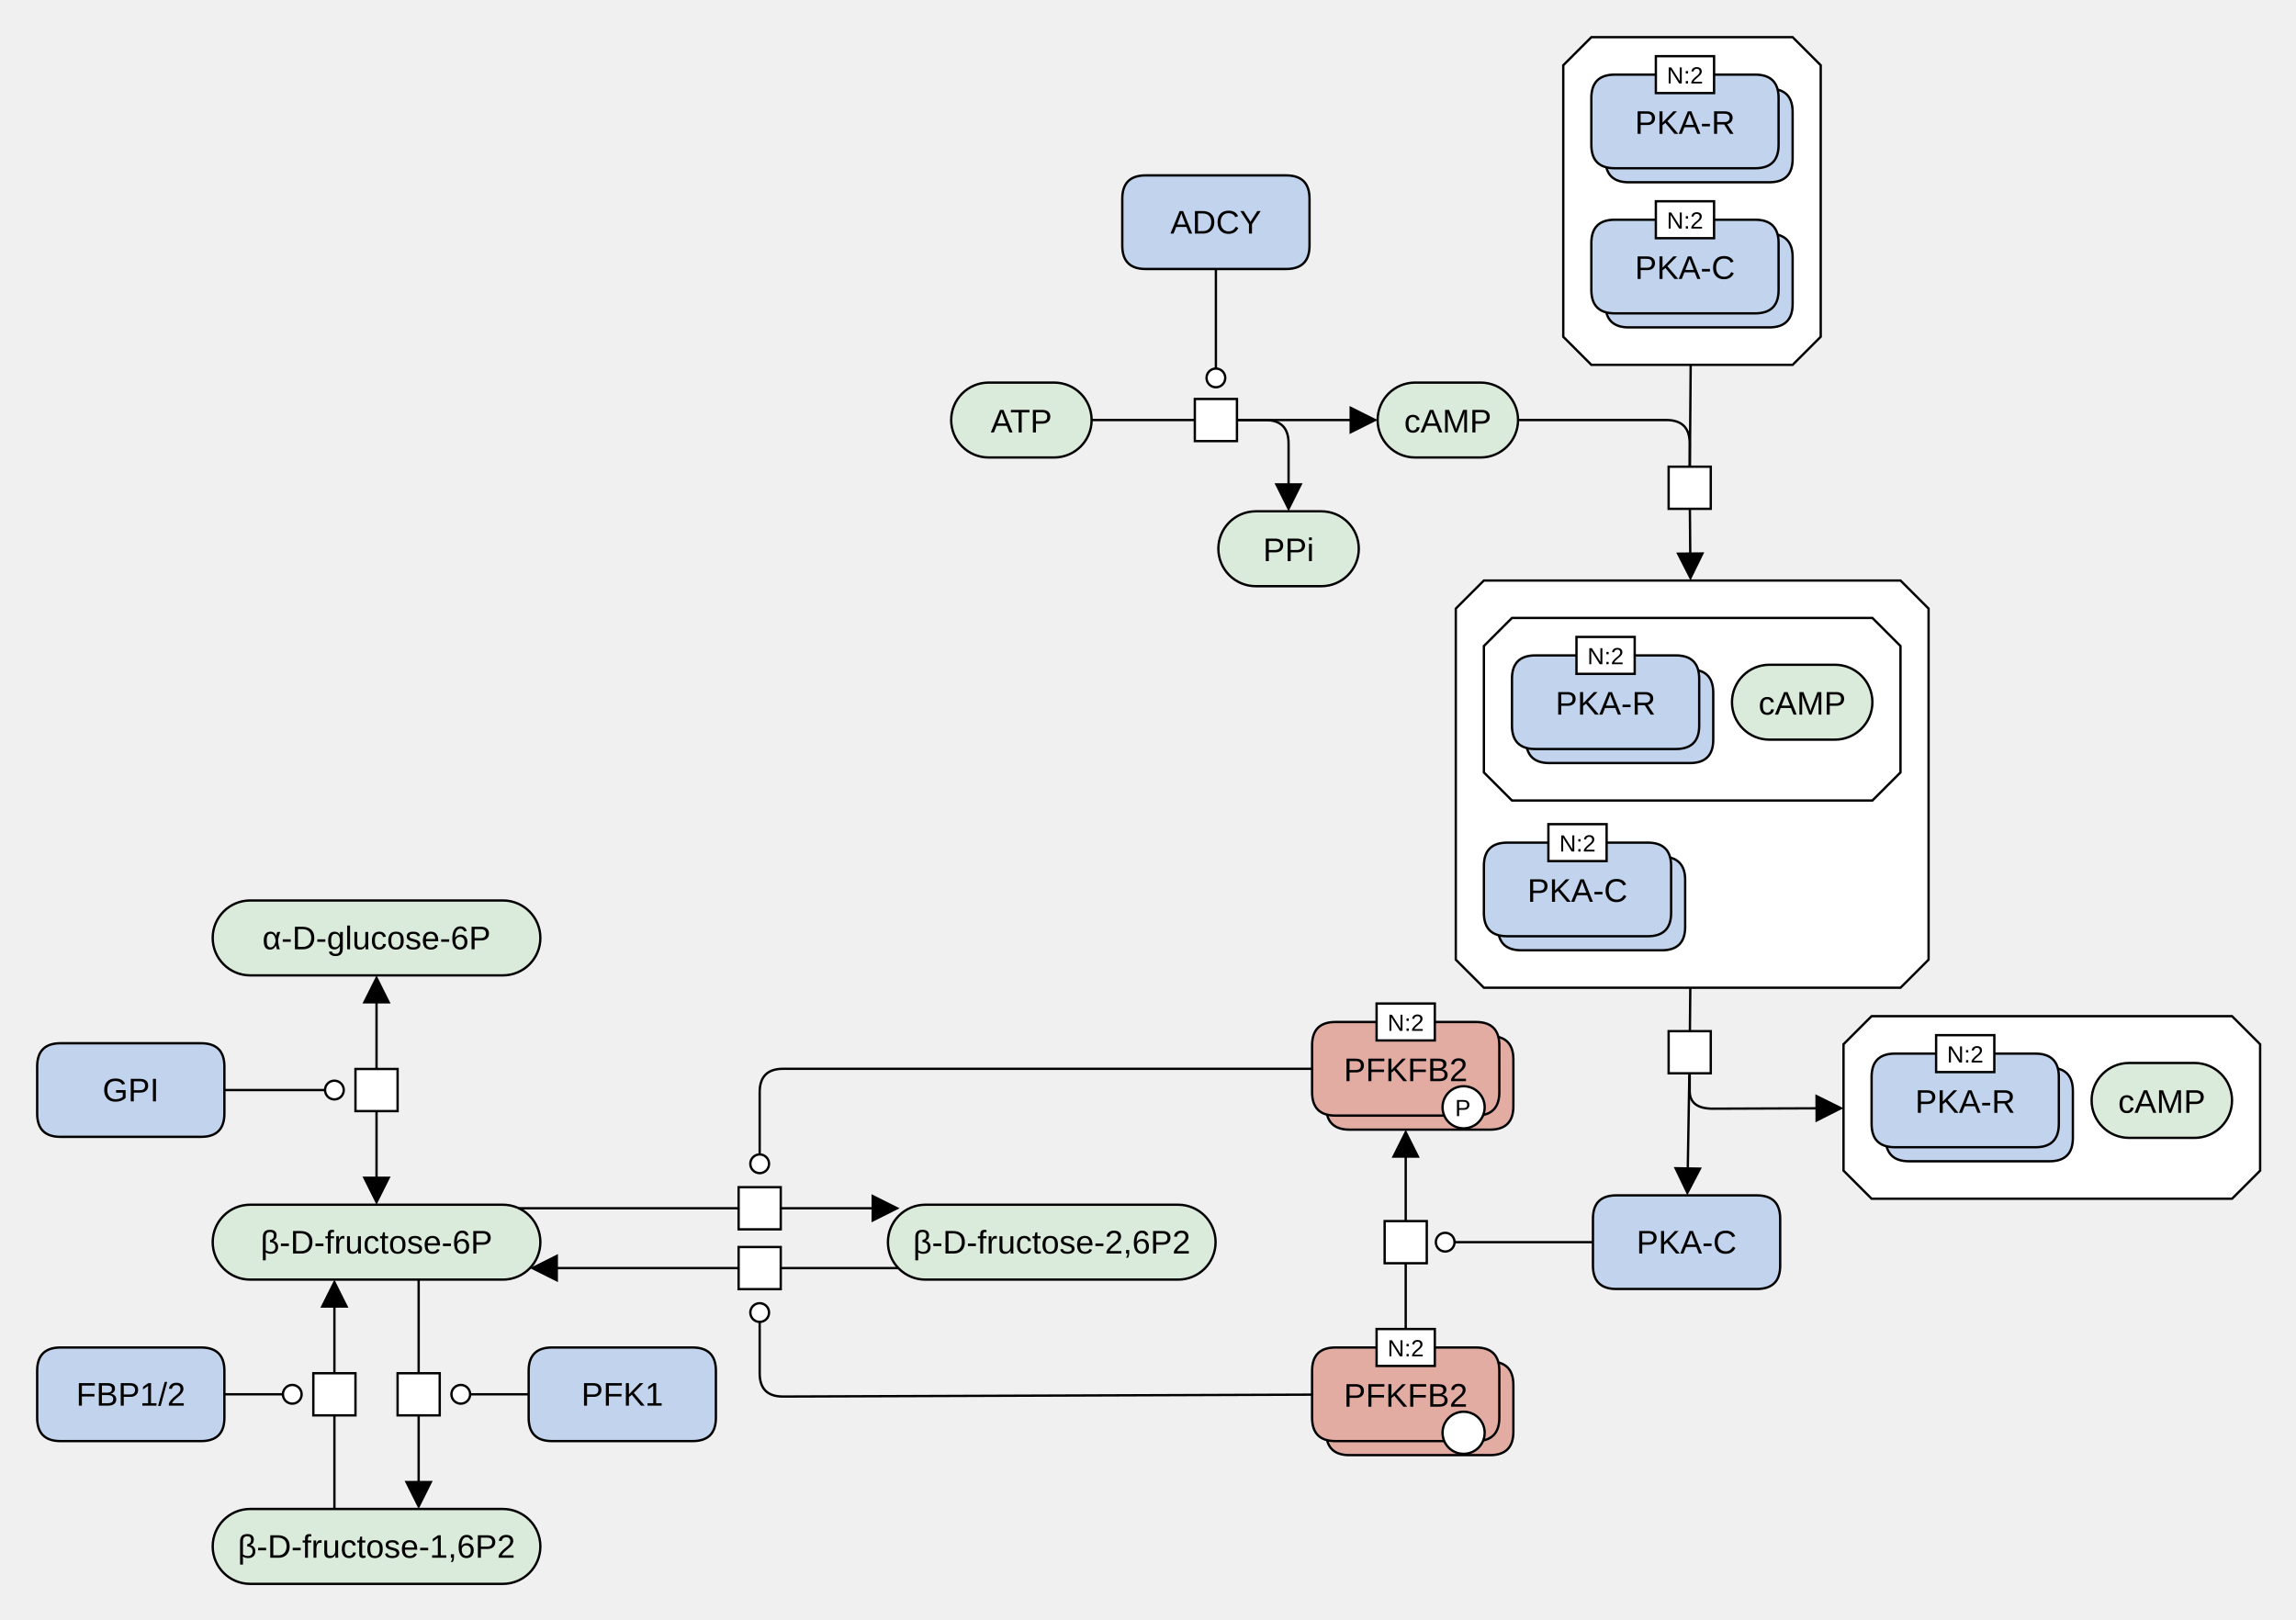
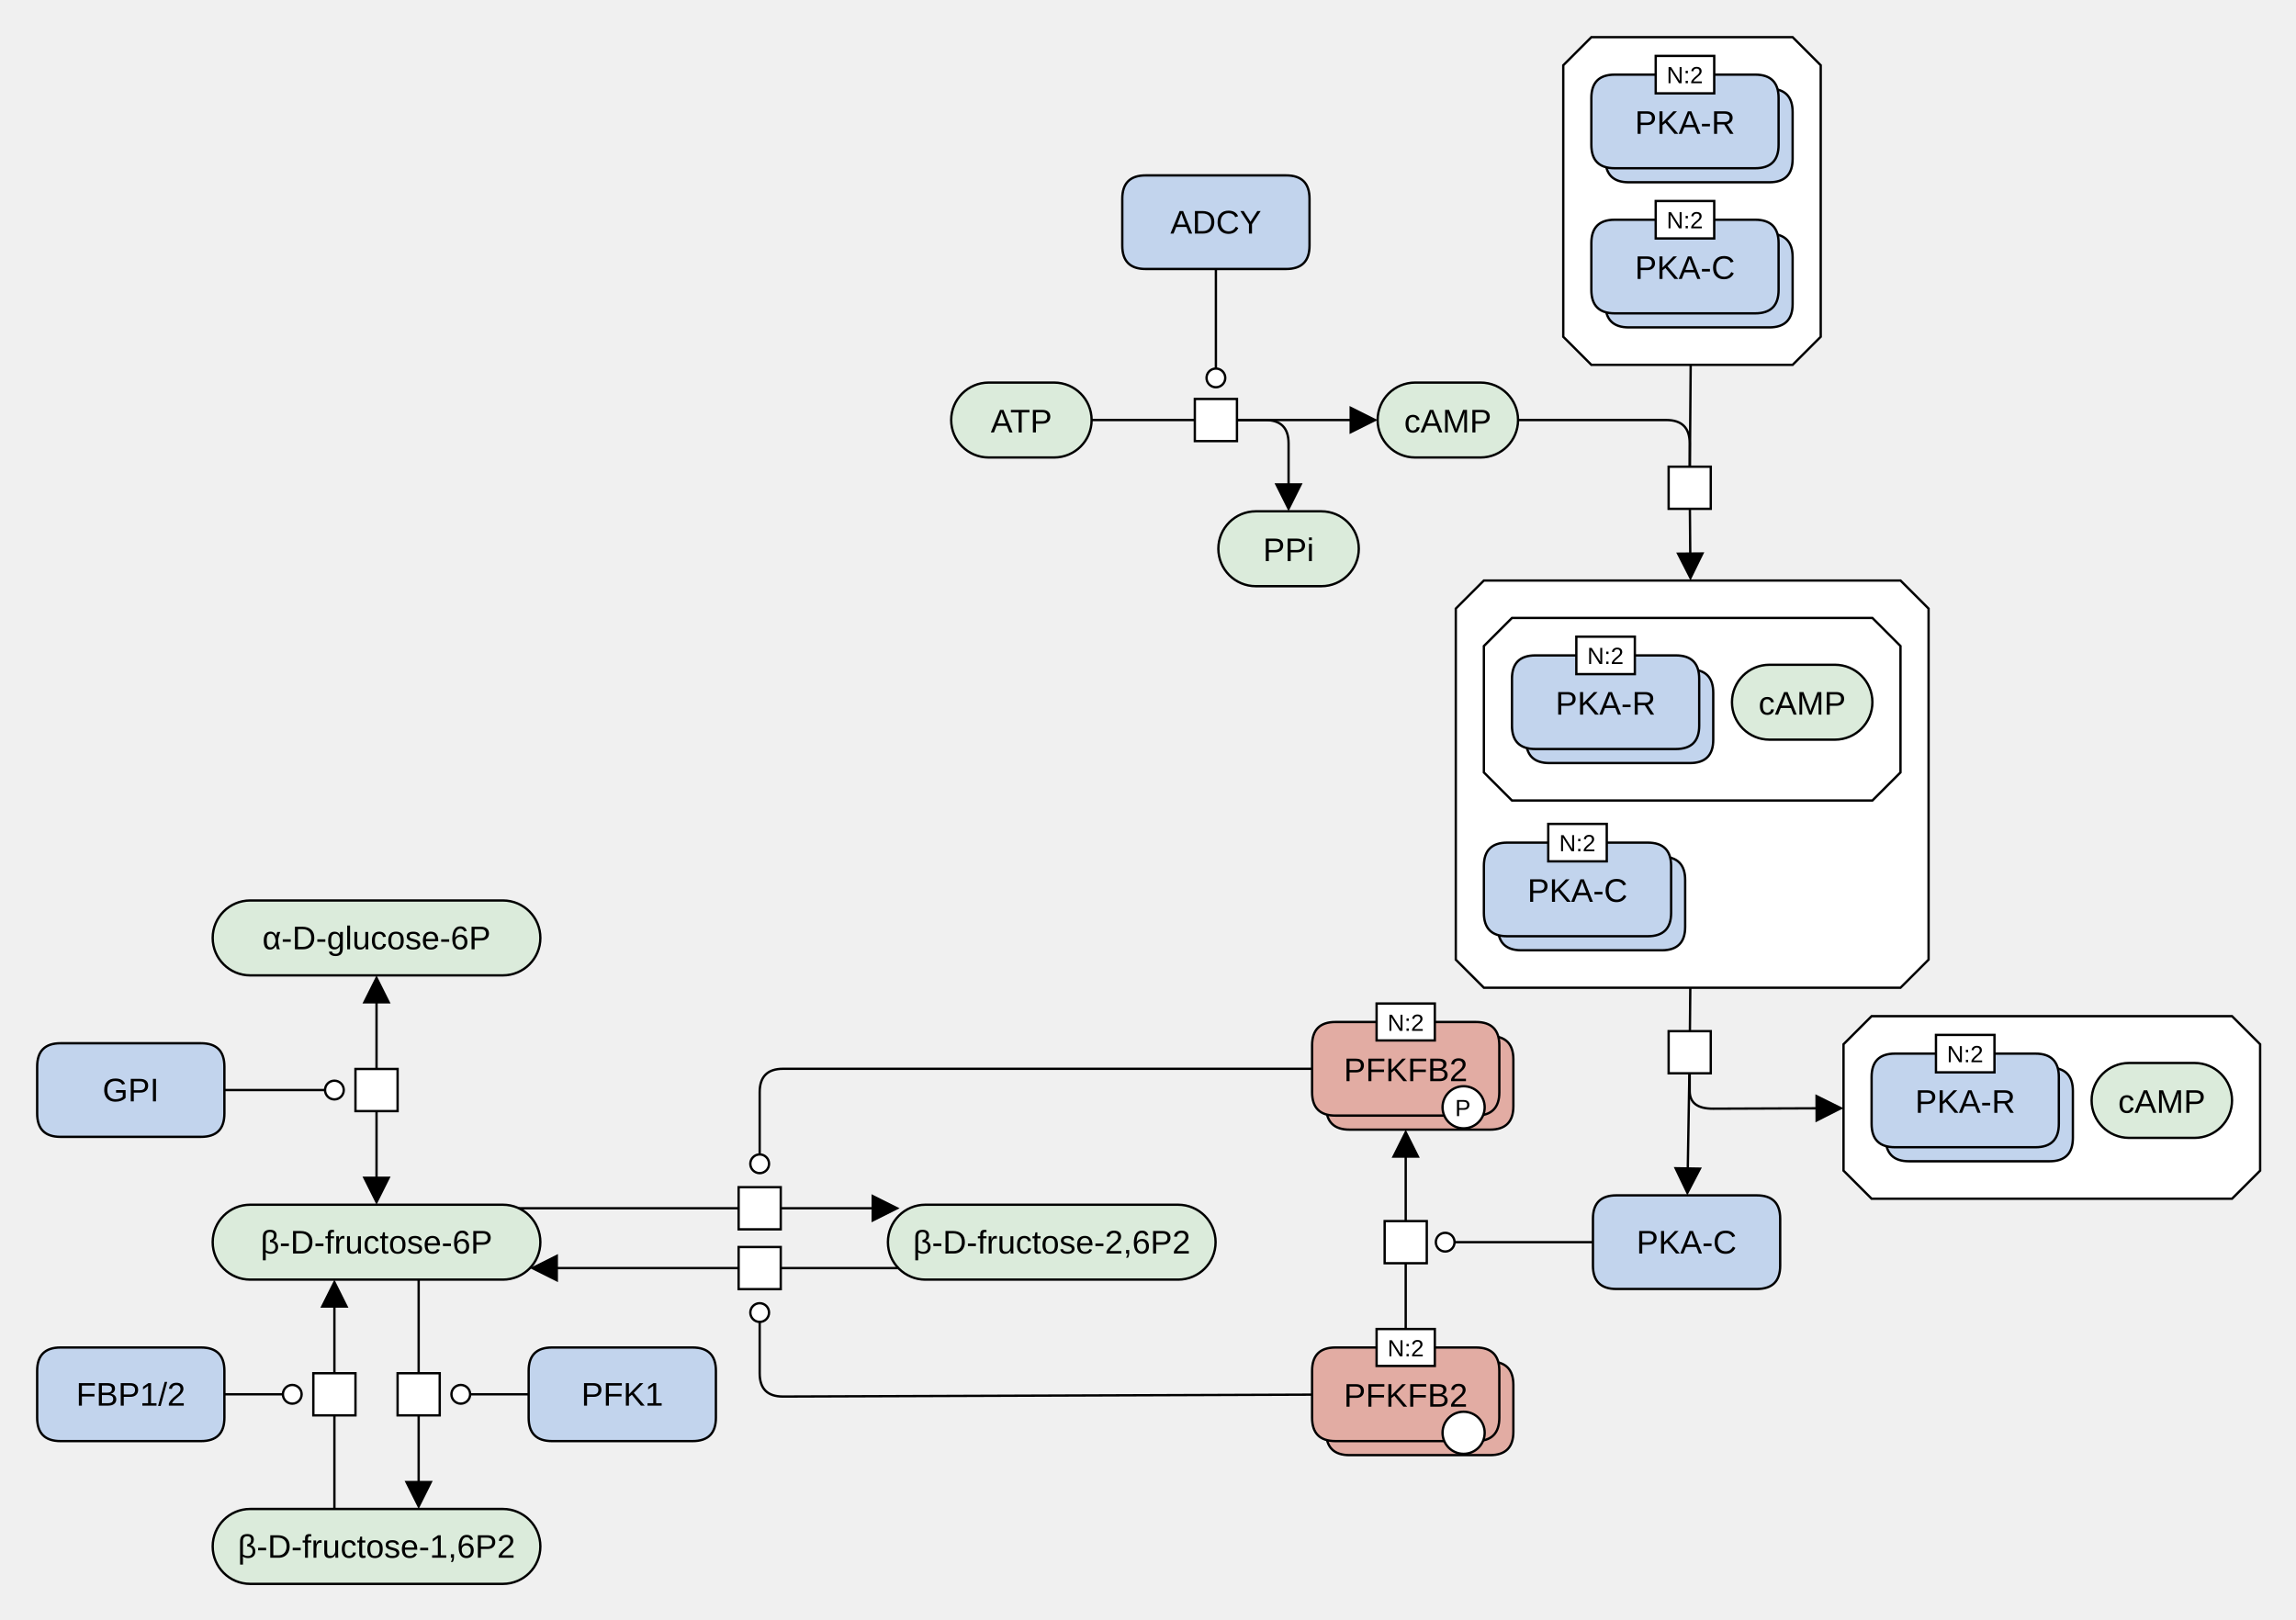
<svg xmlns="http://www.w3.org/2000/svg" width="981" height="692" viewBox="0 0 981 692" stroke-linecap="butt" stroke-miterlimit="10">
  <g transform="translate(804,1447)">
    <path d="M-215.39 -1267.529 C-215.39 -1276.366 -208.227 -1283.529 -199.39 -1283.529 L-171.39 -1283.529 C-162.553 -1283.529 -155.39 -1276.366 -155.39 -1267.529 L-155.39 -1267.529 C-155.39 -1258.692 -162.553 -1251.529 -171.39 -1251.529 L-199.39 -1251.529 C-208.227 -1251.529 -215.39 -1258.692 -215.39 -1267.529 Z" fill="#DBEBDB" stroke="none" />
    <path d="M-215.39 -1267.529 C-215.39 -1276.366 -208.227 -1283.529 -199.39 -1283.529 L-171.39 -1283.529 C-162.553 -1283.529 -155.39 -1276.366 -155.39 -1267.529 L-155.39 -1267.529 C-155.39 -1258.692 -162.553 -1251.529 -171.39 -1251.529 L-199.39 -1251.529 C-208.227 -1251.529 -215.39 -1258.692 -215.39 -1267.529 Z" fill="none" stroke="#000000" />
    <text x="-185.39" y="-1262.237" text-anchor="middle" font-family="'Dialog', Arial, Helvetica, sans-serif" font-size="14" fill="#000000" stroke="none" xml:space="preserve">cAMP</text>
    <path d="M-4.33 -1012.81 L149.67 -1012.81 L161.67 -1000.81 L161.67 -946.81 L149.67 -934.81 L-4.33 -934.81 L-16.33 -946.81 L-16.33 -1000.81 Z" fill="#FFFFFF" stroke="none" />
    <path d="M-4.33 -1012.81 L149.67 -1012.81 L161.67 -1000.81 L161.67 -946.81 L149.67 -934.81 L-4.33 -934.81 L-16.33 -946.81 L-16.33 -1000.81 Z" fill="none" stroke="#000000" />
    <path d="M1.67 -980.81 Q1.67 -990.81 11.67 -990.81 L71.67 -990.81 Q81.67 -990.81 81.67 -980.81 L81.67 -960.81 Q81.67 -950.81 71.67 -950.81 L11.67 -950.81 Q1.67 -950.81 1.67 -960.81 Z" fill="#C2D4ED" stroke="none" />
    <path d="M1.67 -980.81 Q1.67 -990.81 11.67 -990.81 L71.67 -990.81 Q81.67 -990.81 81.67 -980.81 L81.67 -960.81 Q81.67 -950.81 71.67 -950.81 L11.67 -950.81 Q1.67 -950.81 1.67 -960.81 Z" fill="none" stroke="#000000" />
    <path d="M-4.33 -986.81 Q-4.33 -996.81 5.67 -996.81 L65.67 -996.81 Q75.67 -996.81 75.67 -986.81 L75.67 -966.81 Q75.67 -956.81 65.67 -956.81 L5.67 -956.81 Q-4.33 -956.81 -4.33 -966.81 Z" fill="#C2D4ED" stroke="none" />
    <path d="M-4.33 -986.81 Q-4.33 -996.81 5.67 -996.81 L65.67 -996.81 Q75.67 -996.81 75.67 -986.81 L75.67 -966.81 Q75.67 -956.81 65.67 -956.81 L5.67 -956.81 Q-4.33 -956.81 -4.33 -966.81 Z" fill="none" stroke="#000000" />
    <text x="35.67" y="-971.519" text-anchor="middle" font-family="'Dialog', Arial, Helvetica, sans-serif" font-size="14" fill="#000000" stroke="none" xml:space="preserve">PKA-R</text>
-     <path d="M23.232 -1004.698 L48.107 -1004.698 L48.107 -988.921 L23.232 -988.921 Z" fill="#FFFFFF" stroke="none" />
-     <path d="M23.232 -1004.698 L48.107 -1004.698 L48.107 -988.921 L23.232 -988.921 Z" fill="none" stroke="#000000" />
-     <text x="35.67" y="-993.03" text-anchor="middle" font-family="'Dialog', Arial, Helvetica, sans-serif" font-size="10" fill="#000000" stroke="none" xml:space="preserve">N:2</text>
+     <path d="M23.17 -1004.81 L48.17 -1004.81 L48.17 -988.81 L23.17 -988.81 Z" fill="#FFFFFF" stroke="none" />
+     <path d="M23.17 -1004.81 L48.17 -1004.81 L48.17 -988.81 L23.17 -988.81 Z" fill="none" stroke="#000000" />
+     <text x="35.607" y="-993.142" text-anchor="middle" font-family="'Dialog', Arial, Helvetica, sans-serif" font-size="10" fill="#000000" stroke="none" xml:space="preserve">N:2</text>
    <path d="M89.67 -976.81 C89.67 -985.647 96.833 -992.81 105.67 -992.81 L133.67 -992.81 C142.506 -992.81 149.67 -985.647 149.67 -976.81 L149.67 -976.81 C149.67 -967.973 142.506 -960.81 133.67 -960.81 L105.67 -960.81 C96.833 -960.81 89.67 -967.973 89.67 -976.81 Z" fill="#DBEBDB" stroke="none" />
    <path d="M89.67 -976.81 C89.67 -985.647 96.833 -992.81 105.67 -992.81 L133.67 -992.81 C142.506 -992.81 149.67 -985.647 149.67 -976.81 L149.67 -976.81 C149.67 -967.973 142.506 -960.81 133.67 -960.81 L105.67 -960.81 C96.833 -960.81 89.67 -967.973 89.67 -976.81 Z" fill="none" stroke="#000000" />
    <text x="119.67" y="-971.519" text-anchor="middle" font-family="'Dialog', Arial, Helvetica, sans-serif" font-size="14" fill="#000000" stroke="none" xml:space="preserve">cAMP</text>
    <path d="M-91.049 -1247.591 L-73.049 -1247.591 L-73.049 -1229.591 L-91.049 -1229.591 Z" fill="#FFFFFF" stroke="none" />
    <path d="M-91.049 -1247.591 L-73.049 -1247.591 L-73.049 -1229.591 L-91.049 -1229.591 Z" fill="none" stroke="#000000" />
    <path d="M-124.072 -1431.114 L-38.072 -1431.114 L-26.072 -1419.114 L-26.072 -1303.114 L-38.072 -1291.114 L-124.072 -1291.114 L-136.072 -1303.114 L-136.072 -1419.114 Z" fill="#FFFFFF" stroke="none" />
    <path d="M-124.072 -1431.114 L-38.072 -1431.114 L-26.072 -1419.114 L-26.072 -1303.114 L-38.072 -1291.114 L-124.072 -1291.114 L-136.072 -1303.114 L-136.072 -1419.114 Z" fill="none" stroke="#000000" />
    <path d="M-118.072 -1399.114 Q-118.072 -1409.114 -108.072 -1409.114 L-48.072 -1409.114 Q-38.072 -1409.114 -38.072 -1399.114 L-38.072 -1379.114 Q-38.072 -1369.114 -48.072 -1369.114 L-108.072 -1369.114 Q-118.072 -1369.114 -118.072 -1379.114 Z" fill="#C2D4ED" stroke="none" />
    <path d="M-118.072 -1399.114 Q-118.072 -1409.114 -108.072 -1409.114 L-48.072 -1409.114 Q-38.072 -1409.114 -38.072 -1399.114 L-38.072 -1379.114 Q-38.072 -1369.114 -48.072 -1369.114 L-108.072 -1369.114 Q-118.072 -1369.114 -118.072 -1379.114 Z" fill="none" stroke="#000000" />
    <path d="M-124.072 -1405.114 Q-124.072 -1415.114 -114.072 -1415.114 L-54.072 -1415.114 Q-44.072 -1415.114 -44.072 -1405.114 L-44.072 -1385.114 Q-44.072 -1375.114 -54.072 -1375.114 L-114.072 -1375.114 Q-124.072 -1375.114 -124.072 -1385.114 Z" fill="#C2D4ED" stroke="none" />
    <path d="M-124.072 -1405.114 Q-124.072 -1415.114 -114.072 -1415.114 L-54.072 -1415.114 Q-44.072 -1415.114 -44.072 -1405.114 L-44.072 -1385.114 Q-44.072 -1375.114 -54.072 -1375.114 L-114.072 -1375.114 Q-124.072 -1375.114 -124.072 -1385.114 Z" fill="none" stroke="#000000" />
    <text x="-84.072" y="-1389.823" text-anchor="middle" font-family="'Dialog', Arial, Helvetica, sans-serif" font-size="14" fill="#000000" stroke="none" xml:space="preserve">PKA-R</text>
-     <path d="M-96.51 -1423.003 L-71.635 -1423.003 L-71.635 -1407.226 L-96.51 -1407.226 Z" fill="#FFFFFF" stroke="none" />
-     <path d="M-96.51 -1423.003 L-71.635 -1423.003 L-71.635 -1407.226 L-96.51 -1407.226 Z" fill="none" stroke="#000000" />
-     <text x="-84.072" y="-1411.335" text-anchor="middle" font-family="'Dialog', Arial, Helvetica, sans-serif" font-size="10" fill="#000000" stroke="none" xml:space="preserve">N:2</text>
+     <path d="M-96.572 -1423.114 L-71.572 -1423.114 L-71.572 -1407.114 L-96.572 -1407.114 Z" fill="#FFFFFF" stroke="none" />
+     <path d="M-96.572 -1423.114 L-71.572 -1423.114 L-71.572 -1407.114 L-96.572 -1407.114 Z" fill="none" stroke="#000000" />
+     <text x="-84.135" y="-1411.446" text-anchor="middle" font-family="'Dialog', Arial, Helvetica, sans-serif" font-size="10" fill="#000000" stroke="none" xml:space="preserve">N:2</text>
    <path d="M-118.072 -1337.114 Q-118.072 -1347.114 -108.072 -1347.114 L-48.072 -1347.114 Q-38.072 -1347.114 -38.072 -1337.114 L-38.072 -1317.114 Q-38.072 -1307.114 -48.072 -1307.114 L-108.072 -1307.114 Q-118.072 -1307.114 -118.072 -1317.114 Z" fill="#C2D4ED" stroke="none" />
    <path d="M-118.072 -1337.114 Q-118.072 -1347.114 -108.072 -1347.114 L-48.072 -1347.114 Q-38.072 -1347.114 -38.072 -1337.114 L-38.072 -1317.114 Q-38.072 -1307.114 -48.072 -1307.114 L-108.072 -1307.114 Q-118.072 -1307.114 -118.072 -1317.114 Z" fill="none" stroke="#000000" />
    <path d="M-124.072 -1343.114 Q-124.072 -1353.114 -114.072 -1353.114 L-54.072 -1353.114 Q-44.072 -1353.114 -44.072 -1343.114 L-44.072 -1323.114 Q-44.072 -1313.114 -54.072 -1313.114 L-114.072 -1313.114 Q-124.072 -1313.114 -124.072 -1323.114 Z" fill="#C2D4ED" stroke="none" />
    <path d="M-124.072 -1343.114 Q-124.072 -1353.114 -114.072 -1353.114 L-54.072 -1353.114 Q-44.072 -1353.114 -44.072 -1343.114 L-44.072 -1323.114 Q-44.072 -1313.114 -54.072 -1313.114 L-114.072 -1313.114 Q-124.072 -1313.114 -124.072 -1323.114 Z" fill="none" stroke="#000000" />
    <text x="-84.072" y="-1327.823" text-anchor="middle" font-family="'Dialog', Arial, Helvetica, sans-serif" font-size="14" fill="#000000" stroke="none" xml:space="preserve">PKA-C</text>
-     <path d="M-96.51 -1361.003 L-71.635 -1361.003 L-71.635 -1345.226 L-96.51 -1345.226 Z" fill="#FFFFFF" stroke="none" />
-     <path d="M-96.51 -1361.003 L-71.635 -1361.003 L-71.635 -1345.226 L-96.51 -1345.226 Z" fill="none" stroke="#000000" />
-     <text x="-84.072" y="-1349.335" text-anchor="middle" font-family="'Dialog', Arial, Helvetica, sans-serif" font-size="10" fill="#000000" stroke="none" xml:space="preserve">N:2</text>
+     <path d="M-96.572 -1361.114 L-71.572 -1361.114 L-71.572 -1345.114 L-96.572 -1345.114 Z" fill="#FFFFFF" stroke="none" />
+     <path d="M-96.572 -1361.114 L-71.572 -1361.114 L-71.572 -1345.114 L-96.572 -1345.114 Z" fill="none" stroke="#000000" />
+     <text x="-84.135" y="-1349.446" text-anchor="middle" font-family="'Dialog', Arial, Helvetica, sans-serif" font-size="10" fill="#000000" stroke="none" xml:space="preserve">N:2</text>
    <path d="M-91.049 -1006.404 L-73.049 -1006.404 L-73.049 -988.404 L-91.049 -988.404 Z" fill="#FFFFFF" stroke="none" />
    <path d="M-91.049 -1006.404 L-73.049 -1006.404 L-73.049 -988.404 L-91.049 -988.404 Z" fill="none" stroke="#000000" />
    <path d="M-169.989 -1198.961 L8.011 -1198.961 L20.011 -1186.961 L20.011 -1036.961 L8.011 -1024.961 L-169.989 -1024.961 L-181.989 -1036.961 L-181.989 -1186.961 Z" fill="#FFFFFF" stroke="none" />
    <path d="M-169.989 -1198.961 L8.011 -1198.961 L20.011 -1186.961 L20.011 -1036.961 L8.011 -1024.961 L-169.989 -1024.961 L-181.989 -1036.961 L-181.989 -1186.961 Z" fill="none" stroke="#000000" />
    <path d="M-157.989 -1182.961 L-3.989 -1182.961 L8.011 -1170.961 L8.011 -1116.961 L-3.989 -1104.961 L-157.989 -1104.961 L-169.989 -1116.961 L-169.989 -1170.961 Z" fill="#FFFFFF" stroke="none" />
    <path d="M-157.989 -1182.961 L-3.989 -1182.961 L8.011 -1170.961 L8.011 -1116.961 L-3.989 -1104.961 L-157.989 -1104.961 L-169.989 -1116.961 L-169.989 -1170.961 Z" fill="none" stroke="#000000" />
    <path d="M-151.989 -1150.961 Q-151.989 -1160.961 -141.989 -1160.961 L-81.989 -1160.961 Q-71.989 -1160.961 -71.989 -1150.961 L-71.989 -1130.961 Q-71.989 -1120.961 -81.989 -1120.961 L-141.989 -1120.961 Q-151.989 -1120.961 -151.989 -1130.961 Z" fill="#C2D4ED" stroke="none" />
    <path d="M-151.989 -1150.961 Q-151.989 -1160.961 -141.989 -1160.961 L-81.989 -1160.961 Q-71.989 -1160.961 -71.989 -1150.961 L-71.989 -1130.961 Q-71.989 -1120.961 -81.989 -1120.961 L-141.989 -1120.961 Q-151.989 -1120.961 -151.989 -1130.961 Z" fill="none" stroke="#000000" />
    <path d="M-157.989 -1156.961 Q-157.989 -1166.961 -147.989 -1166.961 L-87.989 -1166.961 Q-77.989 -1166.961 -77.989 -1156.961 L-77.989 -1136.961 Q-77.989 -1126.961 -87.989 -1126.961 L-147.989 -1126.961 Q-157.989 -1126.961 -157.989 -1136.961 Z" fill="#C2D4ED" stroke="none" />
    <path d="M-157.989 -1156.961 Q-157.989 -1166.961 -147.989 -1166.961 L-87.989 -1166.961 Q-77.989 -1166.961 -77.989 -1156.961 L-77.989 -1136.961 Q-77.989 -1126.961 -87.989 -1126.961 L-147.989 -1126.961 Q-157.989 -1126.961 -157.989 -1136.961 Z" fill="none" stroke="#000000" />
    <text x="-117.989" y="-1141.67" text-anchor="middle" font-family="'Dialog', Arial, Helvetica, sans-serif" font-size="14" fill="#000000" stroke="none" xml:space="preserve">PKA-R</text>
-     <path d="M-130.427 -1174.85 L-105.552 -1174.85 L-105.552 -1159.073 L-130.427 -1159.073 Z" fill="#FFFFFF" stroke="none" />
-     <path d="M-130.427 -1174.85 L-105.552 -1174.85 L-105.552 -1159.073 L-130.427 -1159.073 Z" fill="none" stroke="#000000" />
-     <text x="-117.989" y="-1163.182" text-anchor="middle" font-family="'Dialog', Arial, Helvetica, sans-serif" font-size="10" fill="#000000" stroke="none" xml:space="preserve">N:2</text>
+     <path d="M-130.489 -1174.961 L-105.489 -1174.961 L-105.489 -1158.961 L-130.489 -1158.961 Z" fill="#FFFFFF" stroke="none" />
+     <path d="M-130.489 -1174.961 L-105.489 -1174.961 L-105.489 -1158.961 L-130.489 -1158.961 Z" fill="none" stroke="#000000" />
+     <text x="-118.052" y="-1163.293" text-anchor="middle" font-family="'Dialog', Arial, Helvetica, sans-serif" font-size="10" fill="#000000" stroke="none" xml:space="preserve">N:2</text>
    <path d="M-63.989 -1146.961 C-63.989 -1155.798 -56.826 -1162.961 -47.989 -1162.961 L-19.989 -1162.961 C-11.152 -1162.961 -3.989 -1155.798 -3.989 -1146.961 L-3.989 -1146.961 C-3.989 -1138.125 -11.152 -1130.961 -19.989 -1130.961 L-47.989 -1130.961 C-56.826 -1130.961 -63.989 -1138.125 -63.989 -1146.961 Z" fill="#DBEBDB" stroke="none" />
    <path d="M-63.989 -1146.961 C-63.989 -1155.798 -56.826 -1162.961 -47.989 -1162.961 L-19.989 -1162.961 C-11.152 -1162.961 -3.989 -1155.798 -3.989 -1146.961 L-3.989 -1146.961 C-3.989 -1138.125 -11.152 -1130.961 -19.989 -1130.961 L-47.989 -1130.961 C-56.826 -1130.961 -63.989 -1138.125 -63.989 -1146.961 Z" fill="none" stroke="#000000" />
    <text x="-33.989" y="-1141.67" text-anchor="middle" font-family="'Dialog', Arial, Helvetica, sans-serif" font-size="14" fill="#000000" stroke="none" xml:space="preserve">cAMP</text>
    <path d="M-163.989 -1070.961 Q-163.989 -1080.961 -153.989 -1080.961 L-93.989 -1080.961 Q-83.989 -1080.961 -83.989 -1070.961 L-83.989 -1050.961 Q-83.989 -1040.961 -93.989 -1040.961 L-153.989 -1040.961 Q-163.989 -1040.961 -163.989 -1050.961 Z" fill="#C2D4ED" stroke="none" />
    <path d="M-163.989 -1070.961 Q-163.989 -1080.961 -153.989 -1080.961 L-93.989 -1080.961 Q-83.989 -1080.961 -83.989 -1070.961 L-83.989 -1050.961 Q-83.989 -1040.961 -93.989 -1040.961 L-153.989 -1040.961 Q-163.989 -1040.961 -163.989 -1050.961 Z" fill="none" stroke="#000000" />
    <path d="M-169.989 -1076.961 Q-169.989 -1086.961 -159.989 -1086.961 L-99.989 -1086.961 Q-89.989 -1086.961 -89.989 -1076.961 L-89.989 -1056.961 Q-89.989 -1046.961 -99.989 -1046.961 L-159.989 -1046.961 Q-169.989 -1046.961 -169.989 -1056.961 Z" fill="#C2D4ED" stroke="none" />
    <path d="M-169.989 -1076.961 Q-169.989 -1086.961 -159.989 -1086.961 L-99.989 -1086.961 Q-89.989 -1086.961 -89.989 -1076.961 L-89.989 -1056.961 Q-89.989 -1046.961 -99.989 -1046.961 L-159.989 -1046.961 Q-169.989 -1046.961 -169.989 -1056.961 Z" fill="none" stroke="#000000" />
    <text x="-129.989" y="-1061.67" text-anchor="middle" font-family="'Dialog', Arial, Helvetica, sans-serif" font-size="14" fill="#000000" stroke="none" xml:space="preserve">PKA-C</text>
-     <path d="M-142.427 -1094.85 L-117.552 -1094.85 L-117.552 -1079.073 L-142.427 -1079.073 Z" fill="#FFFFFF" stroke="none" />
-     <path d="M-142.427 -1094.85 L-117.552 -1094.85 L-117.552 -1079.073 L-142.427 -1079.073 Z" fill="none" stroke="#000000" />
-     <text x="-129.989" y="-1083.182" text-anchor="middle" font-family="'Dialog', Arial, Helvetica, sans-serif" font-size="10" fill="#000000" stroke="none" xml:space="preserve">N:2</text>
+     <path d="M-142.489 -1094.961 L-117.489 -1094.961 L-117.489 -1078.961 L-142.489 -1078.961 Z" fill="#FFFFFF" stroke="none" />
+     <path d="M-142.489 -1094.961 L-117.489 -1094.961 L-117.489 -1078.961 L-142.489 -1078.961 Z" fill="none" stroke="#000000" />
+     <text x="-130.052" y="-1083.293" text-anchor="middle" font-family="'Dialog', Arial, Helvetica, sans-serif" font-size="10" fill="#000000" stroke="none" xml:space="preserve">N:2</text>
    <path d="M-123.39 -926.246 Q-123.39 -936.246 -113.39 -936.246 L-53.39 -936.246 Q-43.39 -936.246 -43.39 -926.246 L-43.39 -906.246 Q-43.39 -896.246 -53.39 -896.246 L-113.39 -896.246 Q-123.39 -896.246 -123.39 -906.246 Z" fill="#C2D4ED" stroke="none" />
    <path d="M-123.39 -926.246 Q-123.39 -936.246 -113.39 -936.246 L-53.39 -936.246 Q-43.39 -936.246 -43.39 -926.246 L-43.39 -906.246 Q-43.39 -896.246 -53.39 -896.246 L-113.39 -896.246 Q-123.39 -896.246 -123.39 -906.246 Z" fill="none" stroke="#000000" />
    <text x="-83.39" y="-911.397" text-anchor="middle" font-family="Arial, Helvetica, sans-serif" font-size="14" fill="#000000" stroke="none" xml:space="preserve">PKA-C</text>
    <path d="M-713.122 -1046.246 C-713.122 -1055.083 -705.959 -1062.246 -697.122 -1062.246 L-589.122 -1062.246 C-580.285 -1062.246 -573.122 -1055.083 -573.122 -1046.246 L-573.122 -1046.246 C-573.122 -1037.41 -580.285 -1030.246 -589.122 -1030.246 L-697.122 -1030.246 C-705.959 -1030.246 -713.122 -1037.41 -713.122 -1046.246 Z" fill="#DBEBDB" stroke="none" />
    <path d="M-713.122 -1046.246 C-713.122 -1055.083 -705.959 -1062.246 -697.122 -1062.246 L-589.122 -1062.246 C-580.285 -1062.246 -573.122 -1055.083 -573.122 -1046.246 L-573.122 -1046.246 C-573.122 -1037.41 -580.285 -1030.246 -589.122 -1030.246 L-697.122 -1030.246 C-705.959 -1030.246 -713.122 -1037.41 -713.122 -1046.246 Z" fill="none" stroke="#000000" />
    <text x="-643.122" y="-1041.397" text-anchor="middle" font-family="Arial, Helvetica, sans-serif" font-size="14" fill="#000000" stroke="none" xml:space="preserve">α-D-glucose-6P</text>
    <path d="M-713.122 -916.246 C-713.122 -925.083 -705.959 -932.246 -697.122 -932.246 L-589.122 -932.246 C-580.285 -932.246 -573.122 -925.083 -573.122 -916.246 L-573.122 -916.246 C-573.122 -907.41 -580.285 -900.246 -589.122 -900.246 L-697.122 -900.246 C-705.959 -900.246 -713.122 -907.41 -713.122 -916.246 Z" fill="#DBEBDB" stroke="none" />
    <path d="M-713.122 -916.246 C-713.122 -925.083 -705.959 -932.246 -697.122 -932.246 L-589.122 -932.246 C-580.285 -932.246 -573.122 -925.083 -573.122 -916.246 L-573.122 -916.246 C-573.122 -907.41 -580.285 -900.246 -589.122 -900.246 L-697.122 -900.246 C-705.959 -900.246 -713.122 -907.41 -713.122 -916.246 Z" fill="none" stroke="#000000" />
    <text x="-643.122" y="-911.397" text-anchor="middle" font-family="Arial, Helvetica, sans-serif" font-size="14" fill="#000000" stroke="none" xml:space="preserve">β-D-fructose-6P</text>
    <path d="M-788.122 -991.246 Q-788.122 -1001.246 -778.122 -1001.246 L-718.122 -1001.246 Q-708.122 -1001.246 -708.122 -991.246 L-708.122 -971.246 Q-708.122 -961.246 -718.122 -961.246 L-778.122 -961.246 Q-788.122 -961.246 -788.122 -971.246 Z" fill="#C2D4ED" stroke="none" />
    <path d="M-788.122 -991.246 Q-788.122 -1001.246 -778.122 -1001.246 L-718.122 -1001.246 Q-708.122 -1001.246 -708.122 -991.246 L-708.122 -971.246 Q-708.122 -961.246 -718.122 -961.246 L-778.122 -961.246 Q-788.122 -961.246 -788.122 -971.246 Z" fill="none" stroke="#000000" />
    <text x="-748.122" y="-976.397" text-anchor="middle" font-family="Arial, Helvetica, sans-serif" font-size="14" fill="#000000" stroke="none" xml:space="preserve">GPI</text>
    <path d="M-652.122 -990.246 L-634.122 -990.246 L-634.122 -972.246 L-652.122 -972.246 Z" fill="#FFFFFF" stroke="none" />
    <path d="M-652.122 -990.246 L-634.122 -990.246 L-634.122 -972.246 L-652.122 -972.246 Z" fill="none" stroke="#000000" />
    <path d="M-634.122 -860.246 L-616.122 -860.246 L-616.122 -842.246 L-634.122 -842.246 Z" fill="#FFFFFF" stroke="none" />
    <path d="M-634.122 -860.246 L-616.122 -860.246 L-616.122 -842.246 L-634.122 -842.246 Z" fill="none" stroke="#000000" />
    <path d="M-670.122 -860.246 L-652.122 -860.246 L-652.122 -842.246 L-670.122 -842.246 Z" fill="#FFFFFF" stroke="none" />
    <path d="M-670.122 -860.246 L-652.122 -860.246 L-652.122 -842.246 L-670.122 -842.246 Z" fill="none" stroke="#000000" />
    <path d="M-713.122 -786.246 C-713.122 -795.083 -705.959 -802.246 -697.122 -802.246 L-589.122 -802.246 C-580.285 -802.246 -573.122 -795.083 -573.122 -786.246 L-573.122 -786.246 C-573.122 -777.41 -580.285 -770.246 -589.122 -770.246 L-697.122 -770.246 C-705.959 -770.246 -713.122 -777.41 -713.122 -786.246 Z" fill="#DBEBDB" stroke="none" />
    <path d="M-713.122 -786.246 C-713.122 -795.083 -705.959 -802.246 -697.122 -802.246 L-589.122 -802.246 C-580.285 -802.246 -573.122 -795.083 -573.122 -786.246 L-573.122 -786.246 C-573.122 -777.41 -580.285 -770.246 -589.122 -770.246 L-697.122 -770.246 C-705.959 -770.246 -713.122 -777.41 -713.122 -786.246 Z" fill="none" stroke="#000000" />
    <text x="-643.122" y="-781.397" text-anchor="middle" font-family="Arial, Helvetica, sans-serif" font-size="14" fill="#000000" stroke="none" xml:space="preserve">β-D-fructose-1,6P2</text>
    <path d="M-788.122 -861.246 Q-788.122 -871.246 -778.122 -871.246 L-718.122 -871.246 Q-708.122 -871.246 -708.122 -861.246 L-708.122 -841.246 Q-708.122 -831.246 -718.122 -831.246 L-778.122 -831.246 Q-788.122 -831.246 -788.122 -841.246 Z" fill="#C2D4ED" stroke="none" />
    <path d="M-788.122 -861.246 Q-788.122 -871.246 -778.122 -871.246 L-718.122 -871.246 Q-708.122 -871.246 -708.122 -861.246 L-708.122 -841.246 Q-708.122 -831.246 -718.122 -831.246 L-778.122 -831.246 Q-788.122 -831.246 -788.122 -841.246 Z" fill="none" stroke="#000000" />
    <text x="-748.122" y="-846.397" text-anchor="middle" font-family="Arial, Helvetica, sans-serif" font-size="14" fill="#000000" stroke="none" xml:space="preserve">FBP1/2</text>
    <path d="M-578.122 -861.246 Q-578.122 -871.246 -568.122 -871.246 L-508.122 -871.246 Q-498.122 -871.246 -498.122 -861.246 L-498.122 -841.246 Q-498.122 -831.246 -508.122 -831.246 L-568.122 -831.246 Q-578.122 -831.246 -578.122 -841.246 Z" fill="#C2D4ED" stroke="none" />
    <path d="M-578.122 -861.246 Q-578.122 -871.246 -568.122 -871.246 L-508.122 -871.246 Q-498.122 -871.246 -498.122 -861.246 L-498.122 -841.246 Q-498.122 -831.246 -508.122 -831.246 L-568.122 -831.246 Q-578.122 -831.246 -578.122 -841.246 Z" fill="none" stroke="#000000" />
    <text x="-538.122" y="-846.397" text-anchor="middle" font-family="Arial, Helvetica, sans-serif" font-size="14" fill="#000000" stroke="none" xml:space="preserve">PFK1</text>
    <path d="M-424.622 -916.246 C-424.622 -925.083 -417.459 -932.246 -408.622 -932.246 L-300.622 -932.246 C-291.785 -932.246 -284.622 -925.083 -284.622 -916.246 L-284.622 -916.246 C-284.622 -907.41 -291.785 -900.246 -300.622 -900.246 L-408.622 -900.246 C-417.459 -900.246 -424.622 -907.41 -424.622 -916.246 Z" fill="#DBEBDB" stroke="none" />
    <path d="M-424.622 -916.246 C-424.622 -925.083 -417.459 -932.246 -408.622 -932.246 L-300.622 -932.246 C-291.785 -932.246 -284.622 -925.083 -284.622 -916.246 L-284.622 -916.246 C-284.622 -907.41 -291.785 -900.246 -300.622 -900.246 L-408.622 -900.246 C-417.459 -900.246 -424.622 -907.41 -424.622 -916.246 Z" fill="none" stroke="#000000" />
    <text x="-354.622" y="-911.397" text-anchor="middle" font-family="Arial, Helvetica, sans-serif" font-size="14" fill="#000000" stroke="none" xml:space="preserve">β-D-fructose-2,6P2</text>
    <path d="M-488.415 -939.736 L-470.415 -939.736 L-470.415 -921.736 L-488.415 -921.736 Z" fill="#FFFFFF" stroke="none" />
    <path d="M-488.415 -939.736 L-470.415 -939.736 L-470.415 -921.736 L-488.415 -921.736 Z" fill="none" stroke="#000000" />
    <path d="M-488.415 -914.171 L-470.415 -914.171 L-470.415 -896.171 L-488.415 -896.171 Z" fill="#FFFFFF" stroke="none" />
    <path d="M-488.415 -914.171 L-470.415 -914.171 L-470.415 -896.171 L-488.415 -896.171 Z" fill="none" stroke="#000000" />
    <path d="M-212.39 -925.246 L-194.39 -925.246 L-194.39 -907.246 L-212.39 -907.246 Z" fill="#FFFFFF" stroke="none" />
    <path d="M-212.39 -925.246 L-194.39 -925.246 L-194.39 -907.246 L-212.39 -907.246 Z" fill="none" stroke="#000000" />
    <path d="M-397.591 -1267.529 C-397.591 -1276.366 -390.428 -1283.529 -381.591 -1283.529 L-353.591 -1283.529 C-344.754 -1283.529 -337.591 -1276.366 -337.591 -1267.529 L-337.591 -1267.529 C-337.591 -1258.692 -344.754 -1251.529 -353.591 -1251.529 L-381.591 -1251.529 C-390.428 -1251.529 -397.591 -1258.692 -397.591 -1267.529 Z" fill="#DBEBDB" stroke="none" />
    <path d="M-397.591 -1267.529 C-397.591 -1276.366 -390.428 -1283.529 -381.591 -1283.529 L-353.591 -1283.529 C-344.754 -1283.529 -337.591 -1276.366 -337.591 -1267.529 L-337.591 -1267.529 C-337.591 -1258.692 -344.754 -1251.529 -353.591 -1251.529 L-381.591 -1251.529 C-390.428 -1251.529 -397.591 -1258.692 -397.591 -1267.529 Z" fill="none" stroke="#000000" />
    <text x="-367.591" y="-1262.237" text-anchor="middle" font-family="'Dialog', Arial, Helvetica, sans-serif" font-size="14" fill="#000000" stroke="none" xml:space="preserve">ATP</text>
    <path d="M-293.49 -1276.529 L-275.49 -1276.529 L-275.49 -1258.529 L-293.49 -1258.529 Z" fill="#FFFFFF" stroke="none" />
    <path d="M-293.49 -1276.529 L-275.49 -1276.529 L-275.49 -1258.529 L-293.49 -1258.529 Z" fill="none" stroke="#000000" />
    <path d="M-324.49 -1362.064 Q-324.49 -1372.064 -314.49 -1372.064 L-254.49 -1372.064 Q-244.49 -1372.064 -244.49 -1362.064 L-244.49 -1342.064 Q-244.49 -1332.064 -254.49 -1332.064 L-314.49 -1332.064 Q-324.49 -1332.064 -324.49 -1342.064 Z" fill="#C2D4ED" stroke="none" />
    <path d="M-324.49 -1362.064 Q-324.49 -1372.064 -314.49 -1372.064 L-254.49 -1372.064 Q-244.49 -1372.064 -244.49 -1362.064 L-244.49 -1342.064 Q-244.49 -1332.064 -254.49 -1332.064 L-314.49 -1332.064 Q-324.49 -1332.064 -324.49 -1342.064 Z" fill="none" stroke="#000000" />
    <text x="-284.49" y="-1347.214" text-anchor="middle" font-family="Arial, Helvetica, sans-serif" font-size="14" fill="#000000" stroke="none" xml:space="preserve">ADCY</text>
    <path d="M-237.39 -994.325 Q-237.39 -1004.325 -227.39 -1004.325 L-167.39 -1004.325 Q-157.39 -1004.325 -157.39 -994.325 L-157.39 -974.325 Q-157.39 -964.325 -167.39 -964.325 L-227.39 -964.325 Q-237.39 -964.325 -237.39 -974.325 Z" fill="#E2ACA3" stroke="none" />
    <path d="M-237.39 -994.325 Q-237.39 -1004.325 -227.39 -1004.325 L-167.39 -1004.325 Q-157.39 -1004.325 -157.39 -994.325 L-157.39 -974.325 Q-157.39 -964.325 -167.39 -964.325 L-227.39 -964.325 Q-237.39 -964.325 -237.39 -974.325 Z" fill="none" stroke="#000000" />
    <path d="M-243.39 -1000.325 Q-243.39 -1010.325 -233.39 -1010.325 L-173.39 -1010.325 Q-163.39 -1010.325 -163.39 -1000.325 L-163.39 -980.325 Q-163.39 -970.325 -173.39 -970.325 L-233.39 -970.325 Q-243.39 -970.325 -243.39 -980.325 Z" fill="#E2ACA3" stroke="none" />
    <path d="M-243.39 -1000.325 Q-243.39 -1010.325 -233.39 -1010.325 L-173.39 -1010.325 Q-163.39 -1010.325 -163.39 -1000.325 L-163.39 -980.325 Q-163.39 -970.325 -173.39 -970.325 L-233.39 -970.325 Q-243.39 -970.325 -243.39 -980.325 Z" fill="none" stroke="#000000" />
    <text x="-203.39" y="-985.034" text-anchor="middle" font-family="'Dialog', Arial, Helvetica, sans-serif" font-size="14" fill="#000000" stroke="none" xml:space="preserve">PFKFB2</text>
    <rect x="-215.827" y="-1018.214" width="24.875" height="15.777" fill="#FFFFFF" stroke="none" />
    <rect x="-215.827" y="-1018.214" width="24.875" height="15.777" fill="none" stroke="#000000" />
    <text x="-203.39" y="-1006.546" text-anchor="middle" font-family="'Dialog', Arial, Helvetica, sans-serif" font-size="10" fill="#000000" stroke="none" xml:space="preserve">N:2</text>
    <path d="M-187.651 -973.879 C-187.651 -978.85 -183.621 -982.879 -178.651 -982.879 L-178.651 -982.879 C-173.68 -982.879 -169.651 -978.85 -169.651 -973.879 L-169.651 -973.879 C-169.651 -968.908 -173.68 -964.879 -178.651 -964.879 L-178.651 -964.879 C-183.621 -964.879 -187.651 -968.908 -187.651 -973.879 Z" fill="#FFFFFF" stroke="none" />
    <path d="M-187.651 -973.879 C-187.651 -978.85 -183.621 -982.879 -178.651 -982.879 L-178.651 -982.879 C-173.68 -982.879 -169.651 -978.85 -169.651 -973.879 L-169.651 -973.879 C-169.651 -968.908 -173.68 -964.879 -178.651 -964.879 L-178.651 -964.879 C-183.621 -964.879 -187.651 -968.908 -187.651 -973.879 Z" fill="none" stroke="#000000" />
    <text x="-175.651" y="-970.099" text-anchor="end" font-family="'Dialog', Arial, Helvetica, sans-serif" font-size="10" fill="#000000" stroke="none" xml:space="preserve">P</text>
    <path d="M-237.39 -855.246 Q-237.39 -865.246 -227.39 -865.246 L-167.39 -865.246 Q-157.39 -865.246 -157.39 -855.246 L-157.39 -835.246 Q-157.39 -825.246 -167.39 -825.246 L-227.39 -825.246 Q-237.39 -825.246 -237.39 -835.246 Z" fill="#E2ACA3" stroke="none" />
    <path d="M-237.39 -855.246 Q-237.39 -865.246 -227.39 -865.246 L-167.39 -865.246 Q-157.39 -865.246 -157.39 -855.246 L-157.39 -835.246 Q-157.39 -825.246 -167.39 -825.246 L-227.39 -825.246 Q-237.39 -825.246 -237.39 -835.246 Z" fill="none" stroke="#000000" />
    <path d="M-243.39 -861.246 Q-243.39 -871.246 -233.39 -871.246 L-173.39 -871.246 Q-163.39 -871.246 -163.39 -861.246 L-163.39 -841.246 Q-163.39 -831.246 -173.39 -831.246 L-233.39 -831.246 Q-243.39 -831.246 -243.39 -841.246 Z" fill="#E2ACA3" stroke="none" />
    <path d="M-243.39 -861.246 Q-243.39 -871.246 -233.39 -871.246 L-173.39 -871.246 Q-163.39 -871.246 -163.39 -861.246 L-163.39 -841.246 Q-163.39 -831.246 -173.39 -831.246 L-233.39 -831.246 Q-243.39 -831.246 -243.39 -841.246 Z" fill="none" stroke="#000000" />
    <text x="-203.39" y="-845.955" text-anchor="middle" font-family="'Dialog', Arial, Helvetica, sans-serif" font-size="14" fill="#000000" stroke="none" xml:space="preserve">PFKFB2</text>
    <rect x="-215.827" y="-879.135" width="24.875" height="15.777" fill="#FFFFFF" stroke="none" />
    <rect x="-215.827" y="-879.135" width="24.875" height="15.777" fill="none" stroke="#000000" />
    <text x="-203.39" y="-867.467" text-anchor="middle" font-family="'Dialog', Arial, Helvetica, sans-serif" font-size="10" fill="#000000" stroke="none" xml:space="preserve">N:2</text>
    <path d="M-187.651 -834.8 C-187.651 -839.77 -183.621 -843.8 -178.651 -843.8 L-178.651 -843.8 C-173.68 -843.8 -169.651 -839.77 -169.651 -834.8 L-169.651 -834.8 C-169.651 -829.829 -173.68 -825.8 -178.651 -825.8 L-178.651 -825.8 C-183.621 -825.8 -187.651 -829.829 -187.651 -834.8 Z" fill="#FFFFFF" stroke="none" />
    <path d="M-187.651 -834.8 C-187.651 -839.77 -183.621 -843.8 -178.651 -843.8 L-178.651 -843.8 C-173.68 -843.8 -169.651 -839.77 -169.651 -834.8 L-169.651 -834.8 C-169.651 -829.829 -173.68 -825.8 -178.651 -825.8 L-178.651 -825.8 C-183.621 -825.8 -187.651 -829.829 -187.651 -834.8 Z" fill="none" stroke="#000000" />
    <path d="M-283.44 -1212.529 C-283.44 -1221.366 -276.277 -1228.529 -267.44 -1228.529 L-239.44 -1228.529 C-230.603 -1228.529 -223.44 -1221.366 -223.44 -1212.529 L-223.44 -1212.529 C-223.44 -1203.692 -230.603 -1196.529 -239.44 -1196.529 L-267.44 -1196.529 C-276.277 -1196.529 -283.44 -1203.692 -283.44 -1212.529 Z" fill="#DBEBDB" stroke="none" />
    <path d="M-283.44 -1212.529 C-283.44 -1221.366 -276.277 -1228.529 -267.44 -1228.529 L-239.44 -1228.529 C-230.603 -1228.529 -223.44 -1221.366 -223.44 -1212.529 L-223.44 -1212.529 C-223.44 -1203.692 -230.603 -1196.529 -239.44 -1196.529 L-267.44 -1196.529 C-276.277 -1196.529 -283.44 -1203.692 -283.44 -1212.529 Z" fill="none" stroke="#000000" />
    <text x="-253.44" y="-1207.237" text-anchor="middle" font-family="'Dialog', Arial, Helvetica, sans-serif" font-size="14" fill="#000000" stroke="none" xml:space="preserve">PPi</text>
    <path d="M-82.197 -988.404 L-82.878 -947.245" fill="none" stroke="#000000" />
    <path d="M-83.059 -936.246 L-88.86 -948.344 L-76.862 -948.146 Z" fill="#000000" stroke="none" />
    <path d="M-81.794 -1024.961 L-81.966 -1006.404" fill="none" stroke="#000000" />
    <path d="M-81.973 -1229.591 L-81.809 -1209.961" fill="none" stroke="#000000" />
    <path d="M-81.717 -1198.961 L-87.817 -1210.911 L-75.818 -1211.011 Z" fill="#000000" stroke="none" />
    <path d="M-81.63 -1291.114 L-81.977 -1247.591" fill="none" stroke="#000000" />
    <path d="M-82.049 -988.404 L-82.049 -980.825 Q-82.049 -973.246 -72.049 -973.283 L-27.33 -973.446" fill="none" stroke="#000000" />
    <path d="M-16.33 -973.486 L-28.308 -967.442 L-28.352 -979.442 Z" fill="#000000" stroke="none" />
    <path d="M-155.39 -1267.529 L-92.049 -1267.529 Q-82.049 -1267.529 -82.049 -1257.56 L-82.049 -1247.591" fill="none" stroke="#000000" />
    <path d="M-643.122 -972.246 L-643.122 -943.246" fill="none" stroke="#000000" />
    <path d="M-643.122 -932.246 L-649.122 -944.246 L-637.122 -944.246 Z" fill="#000000" stroke="none" />
    <path d="M-643.122 -990.246 L-643.122 -1019.246" fill="none" stroke="#000000" />
    <path d="M-643.122 -1030.246 L-637.122 -1018.246 L-649.122 -1018.246 Z" fill="#000000" stroke="none" />
    <path d="M-708.122 -981.246 L-665.122 -981.246" fill="none" stroke="#000000" />
    <circle cx="-661.122" cy="-981.246" r="4" fill="white" stroke="#000000" />
    <path d="M-708.122 -851.246 L-683.122 -851.246" fill="none" stroke="#000000" />
    <circle cx="-679.122" cy="-851.246" r="4" fill="white" stroke="#000000" />
    <path d="M-661.122 -802.246 L-661.122 -842.246" fill="none" stroke="#000000" />
    <path d="M-661.122 -860.246 L-661.122 -889.246" fill="none" stroke="#000000" />
    <path d="M-661.122 -900.246 L-655.122 -888.246 L-667.122 -888.246 Z" fill="#000000" stroke="none" />
    <path d="M-625.122 -842.246 L-625.122 -813.246" fill="none" stroke="#000000" />
    <path d="M-625.122 -802.246 L-631.122 -814.246 L-619.122 -814.246 Z" fill="#000000" stroke="none" />
    <path d="M-625.122 -900.246 L-625.122 -860.246" fill="none" stroke="#000000" />
    <path d="M-578.122 -851.246 L-603.122 -851.246" fill="none" stroke="#000000" />
    <circle cx="-607.122" cy="-851.246" r="4" fill="white" stroke="#000000" />
    <path d="M-470.415 -930.736 L-430.622 -930.736" fill="none" stroke="#000000" />
    <path d="M-419.622 -930.736 L-431.622 -924.736 L-431.622 -936.736 Z" fill="#000000" stroke="none" />
    <path d="M-488.415 -905.171 L-566.611 -905.171" fill="none" stroke="#000000" />
    <path d="M-577.611 -905.171 L-565.611 -911.171 L-565.611 -899.171 Z" fill="#000000" stroke="none" />
    <path d="M-582.334 -930.736 L-488.415 -930.736" fill="none" stroke="#000000" />
    <path d="M-420.132 -905.171 L-470.415 -905.171" fill="none" stroke="#000000" />
    <path d="M-203.39 -925.246 L-203.39 -953.325" fill="none" stroke="#000000" />
    <path d="M-203.39 -964.325 L-197.39 -952.325 L-209.39 -952.325 Z" fill="#000000" stroke="none" />
    <path d="M-203.39 -879.246 L-203.39 -907.246" fill="none" stroke="#000000" />
    <path d="M-123.39 -916.246 L-182.519 -916.246" fill="none" stroke="#000000" />
    <circle cx="-186.519" cy="-916.246" r="4" fill="white" stroke="#000000" />
    <path d="M-275.49 -1267.529 L-226.39 -1267.529" fill="none" stroke="#000000" />
    <path d="M-215.39 -1267.529 L-227.39 -1261.529 L-227.39 -1273.529 Z" fill="#000000" stroke="none" />
    <path d="M-337.591 -1267.529 L-293.49 -1267.529" fill="none" stroke="#000000" />
    <path d="M-284.49 -1332.064 L-284.49 -1289.529" fill="none" stroke="#000000" />
    <circle cx="-284.49" cy="-1285.529" r="4" fill="white" stroke="#000000" />
    <path d="M-243.39 -990.325 L-469.415 -990.325 Q-479.415 -990.325 -479.415 -980.325 L-479.415 -953.736" fill="none" stroke="#000000" />
    <circle cx="-479.415" cy="-949.736" r="4" fill="white" stroke="#000000" />
    <path d="M-243.39 -851.101 L-469.415 -850.283 Q-479.415 -850.246 -479.415 -860.246 L-479.415 -882.171" fill="none" stroke="#000000" />
    <circle cx="-479.415" cy="-886.171" r="4" fill="white" stroke="#000000" />
    <path d="M-275.49 -1267.529 L-263.44 -1267.529 Q-253.44 -1267.529 -253.44 -1257.529 L-253.44 -1239.529" fill="none" stroke="#000000" />
    <path d="M-253.44 -1228.529 L-259.44 -1240.529 L-247.44 -1240.529 Z" fill="#000000" stroke="none" />
  </g>
</svg>
